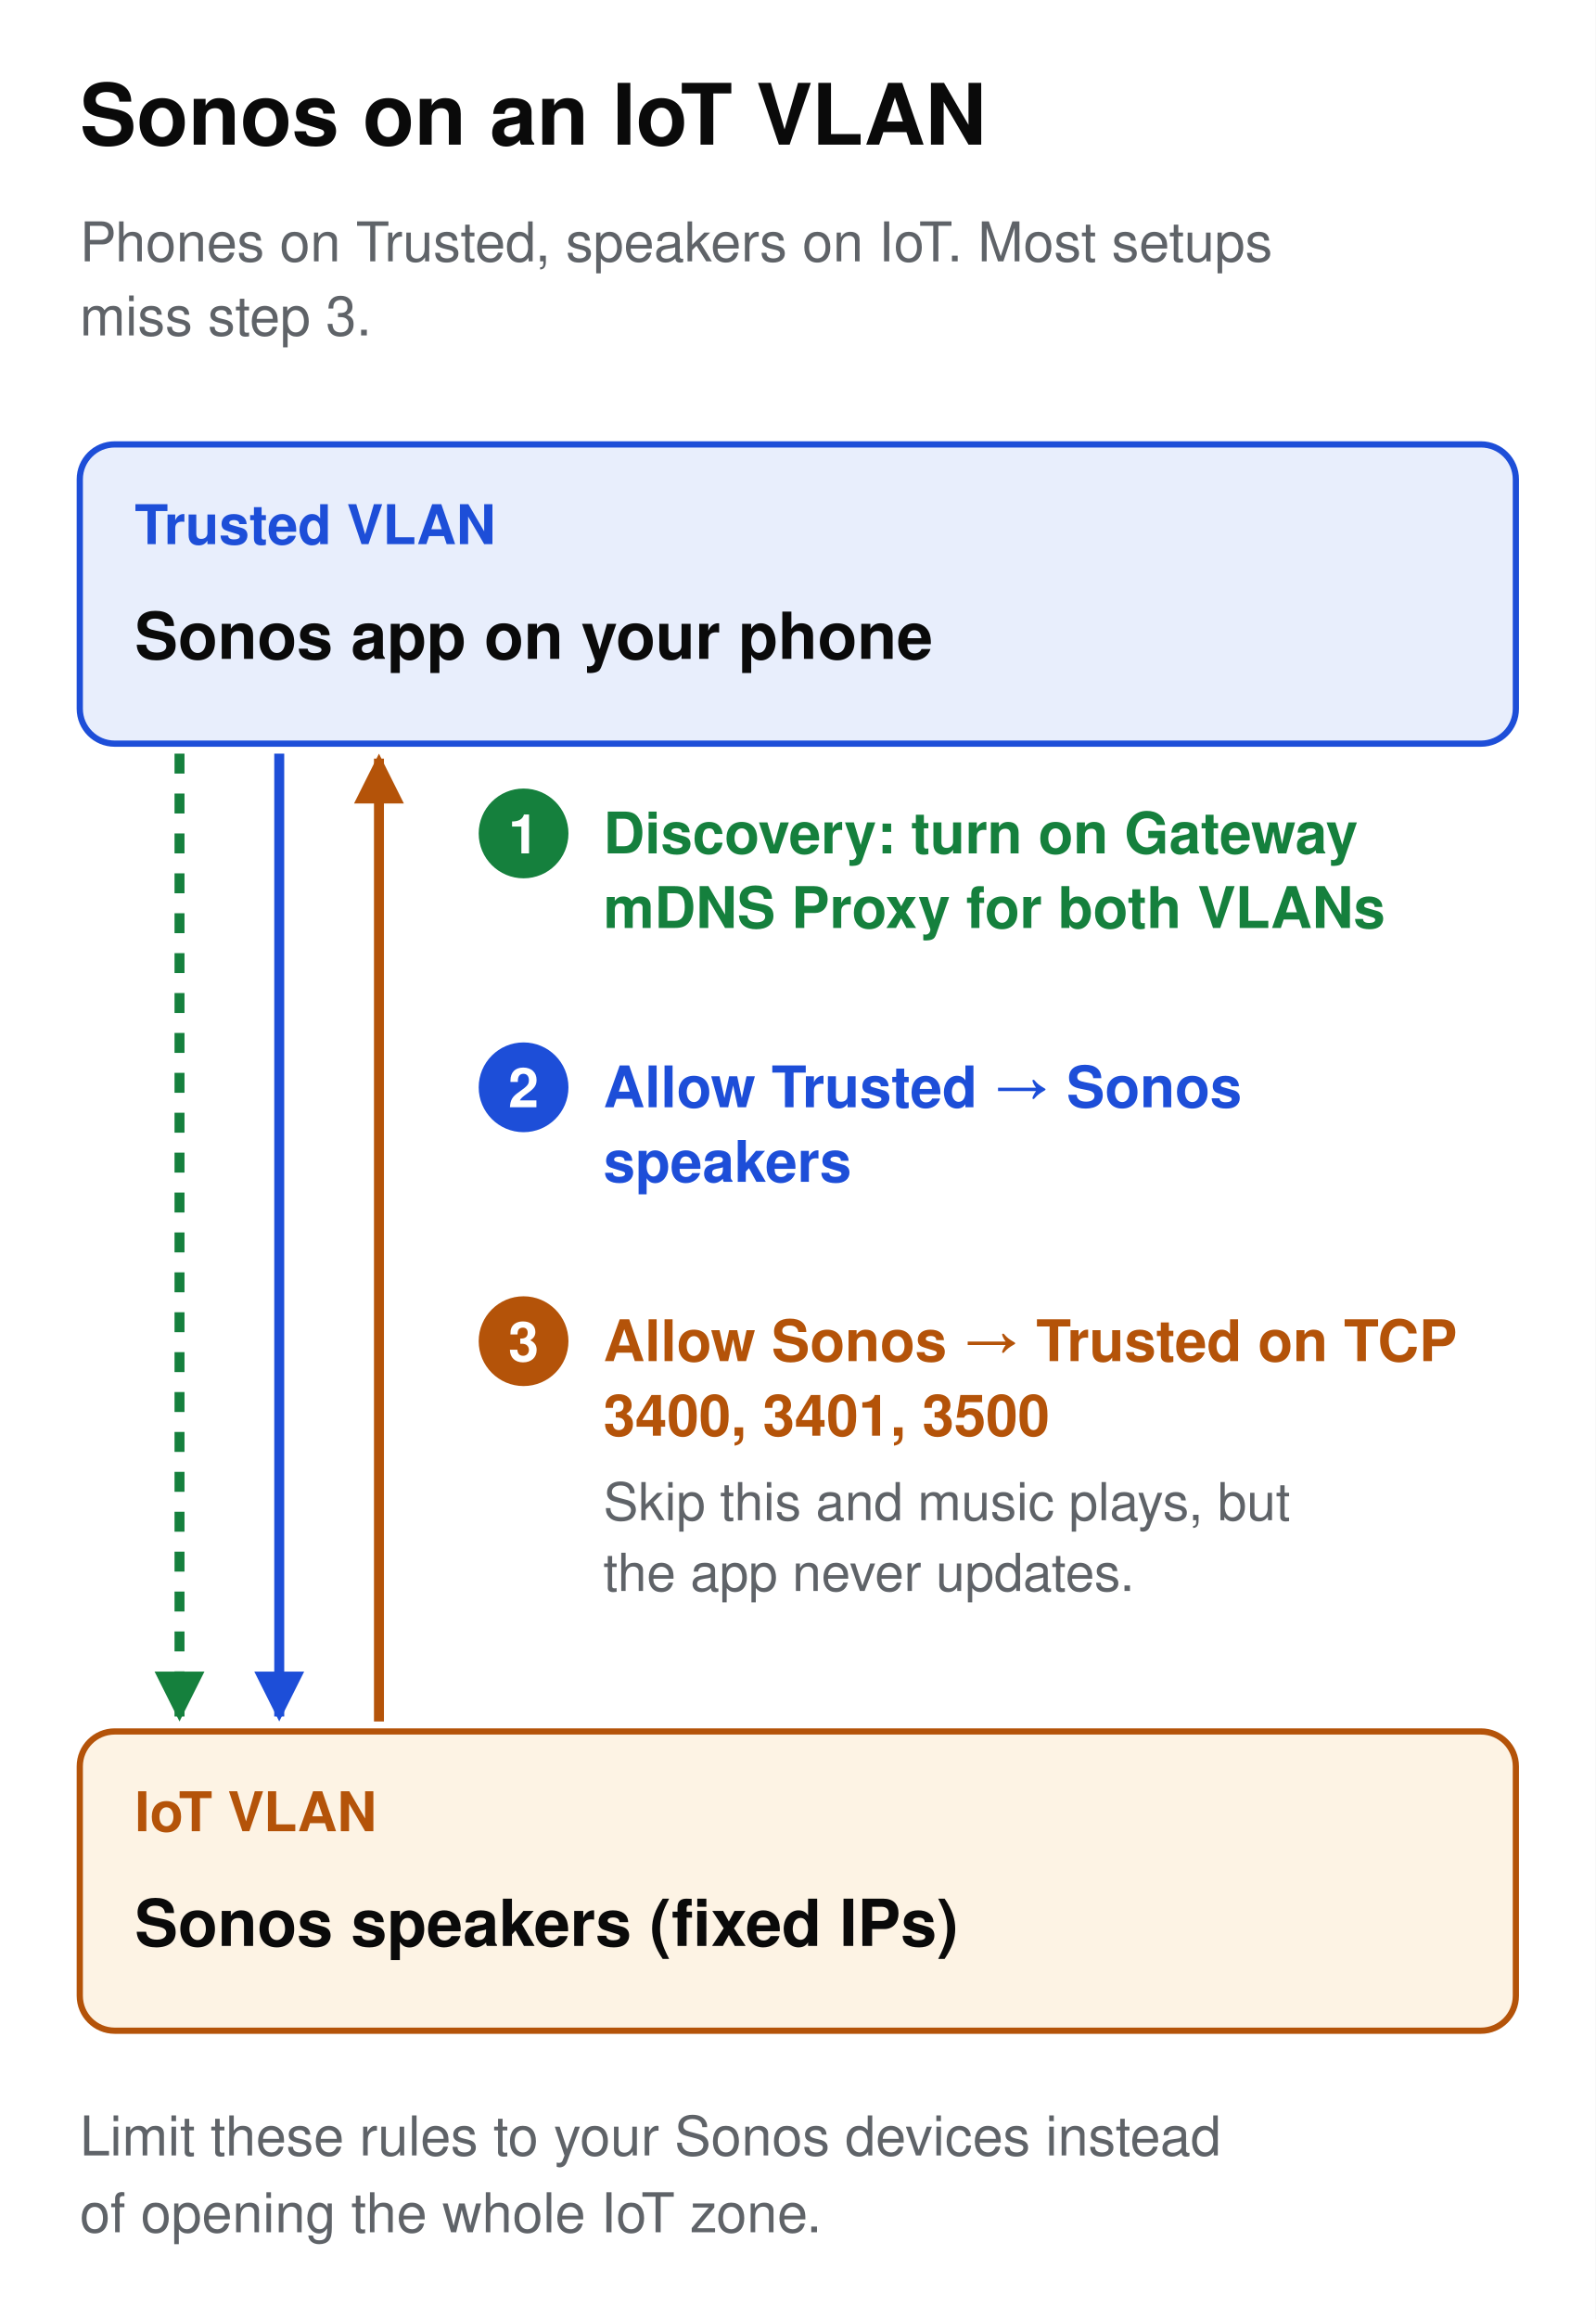
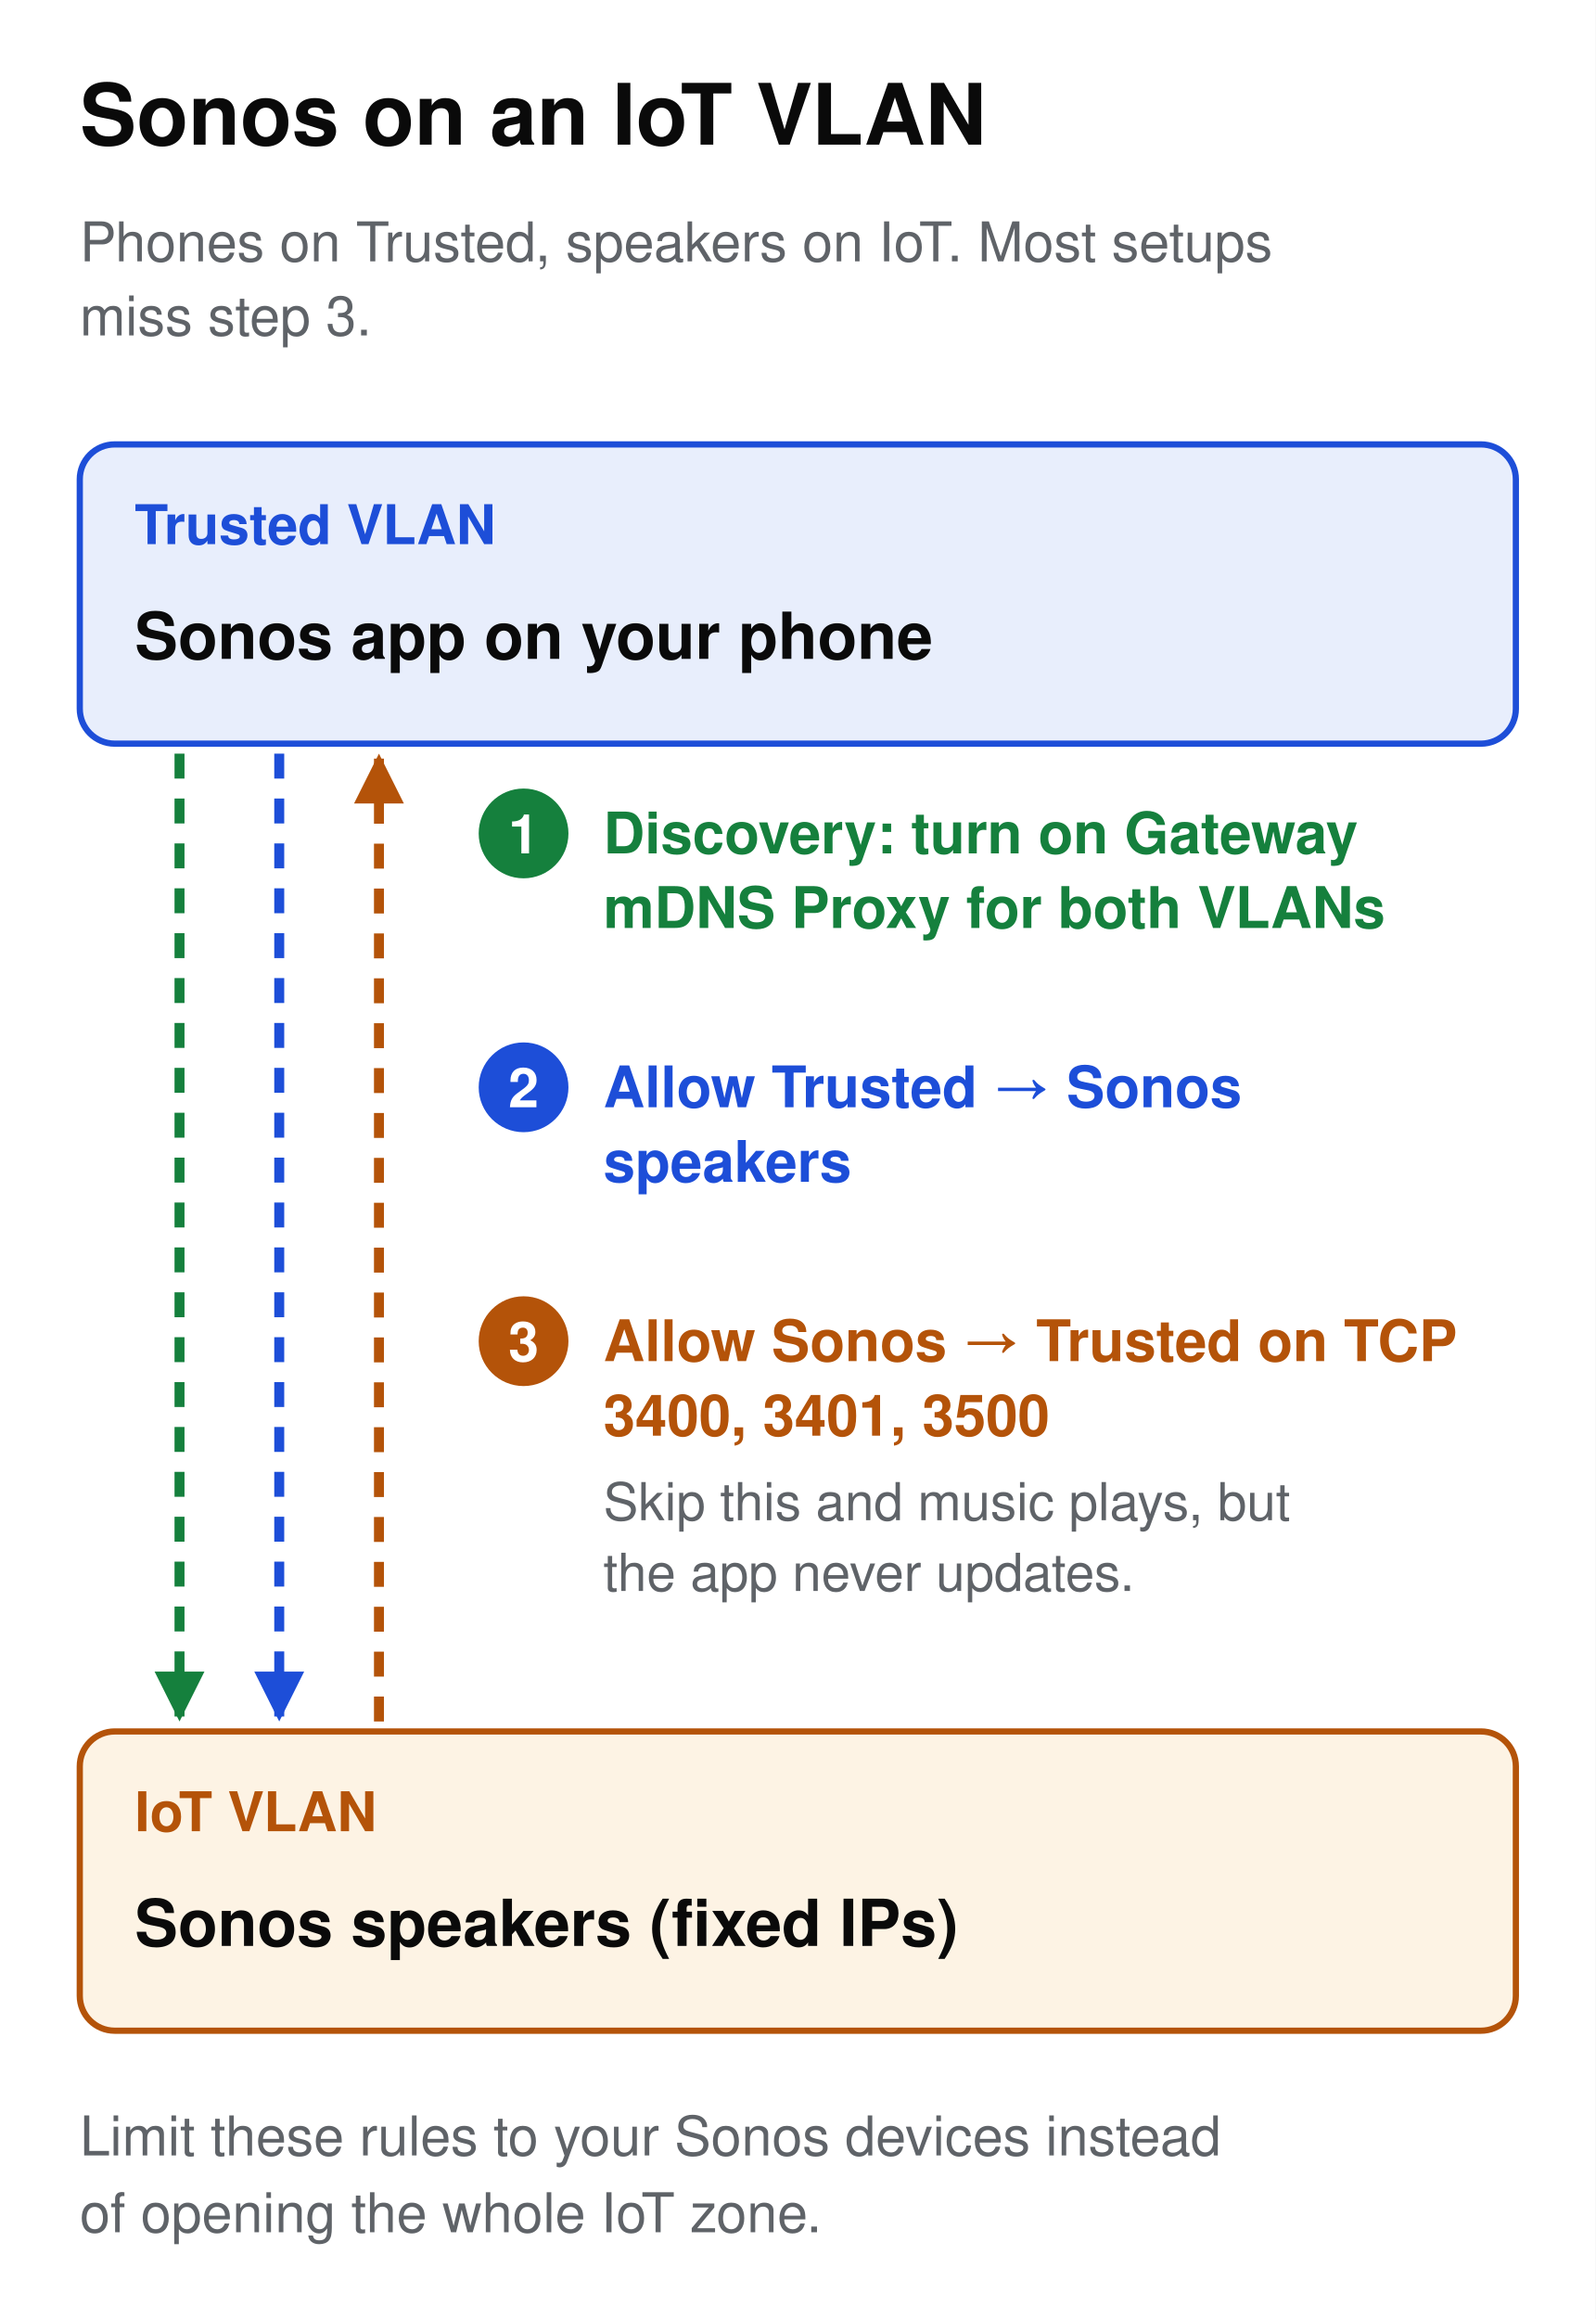
<svg xmlns="http://www.w3.org/2000/svg" viewBox="0 0 640 929.9" width="640" height="929.9" role="img" aria-label="Sonos across UniFi VLANs: mDNS proxy for discovery, allow Trusted to Sonos, and allow Sonos to Trusted on TCP 3400, 3401 and 3500" font-family="'Helvetica Neue', Helvetica, Arial, sans-serif">
+   <style>
+ .rise{animation:rise .6s cubic-bezier(.2,.7,.2,1) both}
+ .pop{animation:pop .5s cubic-bezier(.2,.8,.3,1.25) both;transform-box:fill-box;transform-origin:center}
+ .grow{animation:grow 1s cubic-bezier(.2,.7,.2,1) both;transform-box:fill-box;transform-origin:left center}
+ .flow{stroke-dasharray:10 8;animation:flow .9s linear infinite}
+ .pulse{animation:pulse 2.6s ease-in-out infinite;transform-box:fill-box;transform-origin:center}
+ .blink{animation:blink 1.8s ease-in-out infinite}
+ @keyframes rise{from{opacity:0;transform:translateY(14px)}}
+ @keyframes pop{from{opacity:0;transform:scale(.8)}}
+ @keyframes grow{from{transform:scaleX(0)}}
+ @keyframes flow{to{stroke-dashoffset:-36}}
+ @keyframes pulse{0%,100%{opacity:.5;transform:scale(.92)}50%{opacity:1;transform:scale(1.04)}}
+ @keyframes blink{0%,100%{opacity:1}50%{opacity:.3}}
+ @media (prefers-reduced-motion:reduce){*{animation:none!important}}
+ </style>
  <rect width="640" height="929.9" fill="#ffffff" />
  <text x="32" y="58" font-size="34" fill="#0a0a0a" font-weight="700" text-anchor="start">Sonos on an IoT VLAN</text>
  <text x="32" y="104.8" font-size="22" fill="#5f6368" font-weight="400" text-anchor="start">Phones on Trusted, speakers on IoT. Most setups</text>
  <text x="32" y="134.5" font-size="22" fill="#5f6368" font-weight="400" text-anchor="start">miss step 3.</text>
  <defs>
    <marker id="aB" viewBox="0 0 10 10" refX="9" refY="5" markerWidth="5" markerHeight="5" orient="auto-start-reverse">
      <path d="M0,0 L10,5 L0,10 z" fill="#1d4ed8" />
    </marker>
    <marker id="aA" viewBox="0 0 10 10" refX="9" refY="5" markerWidth="5" markerHeight="5" orient="auto-start-reverse">
      <path d="M0,0 L10,5 L0,10 z" fill="#b45309" />
    </marker>
    <marker id="aG" viewBox="0 0 10 10" refX="9" refY="5" markerWidth="5" markerHeight="5" orient="auto-start-reverse">
      <path d="M0,0 L10,5 L0,10 z" fill="#15803d" />
    </marker>
  </defs>
  <rect x="32" y="178.2" width="576" height="120" rx="14" fill="#e8eefc" stroke="#1d4ed8" stroke-width="2.5" />
  <text x="54" y="218.2" font-size="22" fill="#1d4ed8" font-weight="700" text-anchor="start">Trusted VLAN</text>
  <text x="54" y="264.2" font-size="26" fill="#0a0a0a" font-weight="700" text-anchor="start">Sonos app on your phone</text>
-   <line x1="72" y1="302.2" x2="72" y2="688.3" stroke="#15803d" stroke-width="4" stroke-dasharray="8 8" marker-end="url(#aG)" />
-   <line x1="112" y1="302.2" x2="112" y2="688.3" stroke="#1d4ed8" stroke-width="4" marker-end="url(#aB)" />
-   <line x1="152" y1="690.3" x2="152" y2="304.2" stroke="#b45309" stroke-width="4" marker-end="url(#aA)" />
+   <line x1="72" y1="302.2" x2="72" y2="688.3" stroke="#15803d" stroke-width="4" stroke-dasharray="8 8" marker-end="url(#aG)" class="flow" />
+   <line x1="112" y1="302.2" x2="112" y2="688.3" stroke="#1d4ed8" stroke-width="4" marker-end="url(#aB)" class="flow" />
+   <line x1="152" y1="690.3" x2="152" y2="304.2" stroke="#b45309" stroke-width="4" marker-end="url(#aA)" class="flow" />
  <circle cx="210" cy="334.2" r="18" fill="#15803d" />
  <text x="210" y="342.2" font-size="22" fill="#ffffff" font-weight="700" text-anchor="middle">1</text>
  <text x="242" y="342.2" font-size="23" fill="#15803d" font-weight="700" text-anchor="start">Discovery: turn on Gateway</text>
  <text x="242" y="372.1" font-size="23" fill="#15803d" font-weight="700" text-anchor="start">mDNS Proxy for both VLANs</text>
  <circle cx="210" cy="436" r="18" fill="#1d4ed8" />
  <text x="210" y="444" font-size="22" fill="#ffffff" font-weight="700" text-anchor="middle">2</text>
  <text x="242" y="444" font-size="23" fill="#1d4ed8" font-weight="700" text-anchor="start">Allow Trusted → Sonos</text>
  <text x="242" y="473.9" font-size="23" fill="#1d4ed8" font-weight="700" text-anchor="start">speakers</text>
  <circle cx="210" cy="537.8" r="18" fill="#b45309" />
  <text x="210" y="545.8" font-size="22" fill="#ffffff" font-weight="700" text-anchor="middle">3</text>
  <text x="242" y="545.8" font-size="23" fill="#b45309" font-weight="700" text-anchor="start">Allow Sonos → Trusted on TCP</text>
  <text x="242" y="575.7" font-size="23" fill="#b45309" font-weight="700" text-anchor="start">3400, 3401, 3500</text>
  <text x="242" y="609.6" font-size="21" fill="#5f6368" font-weight="400" text-anchor="start">Skip this and music plays, but</text>
  <text x="242" y="637.95" font-size="21" fill="#5f6368" font-weight="400" text-anchor="start">the app never updates.</text>
  <rect x="32" y="694.3" width="576" height="120" rx="14" fill="#fdf3e4" stroke="#b45309" stroke-width="2.5" />
  <text x="54" y="734.3" font-size="22" fill="#b45309" font-weight="700" text-anchor="start">IoT VLAN</text>
  <text x="54" y="780.3" font-size="26" fill="#0a0a0a" font-weight="700" text-anchor="start">Sonos speakers (fixed IPs)</text>
  <text x="32" y="864.3" font-size="22" fill="#5f6368" font-weight="400" text-anchor="start">Limit these rules to your Sonos devices instead</text>
  <text x="32" y="895.1" font-size="22" fill="#5f6368" font-weight="400" text-anchor="start">of opening the whole IoT zone.</text>
</svg>
